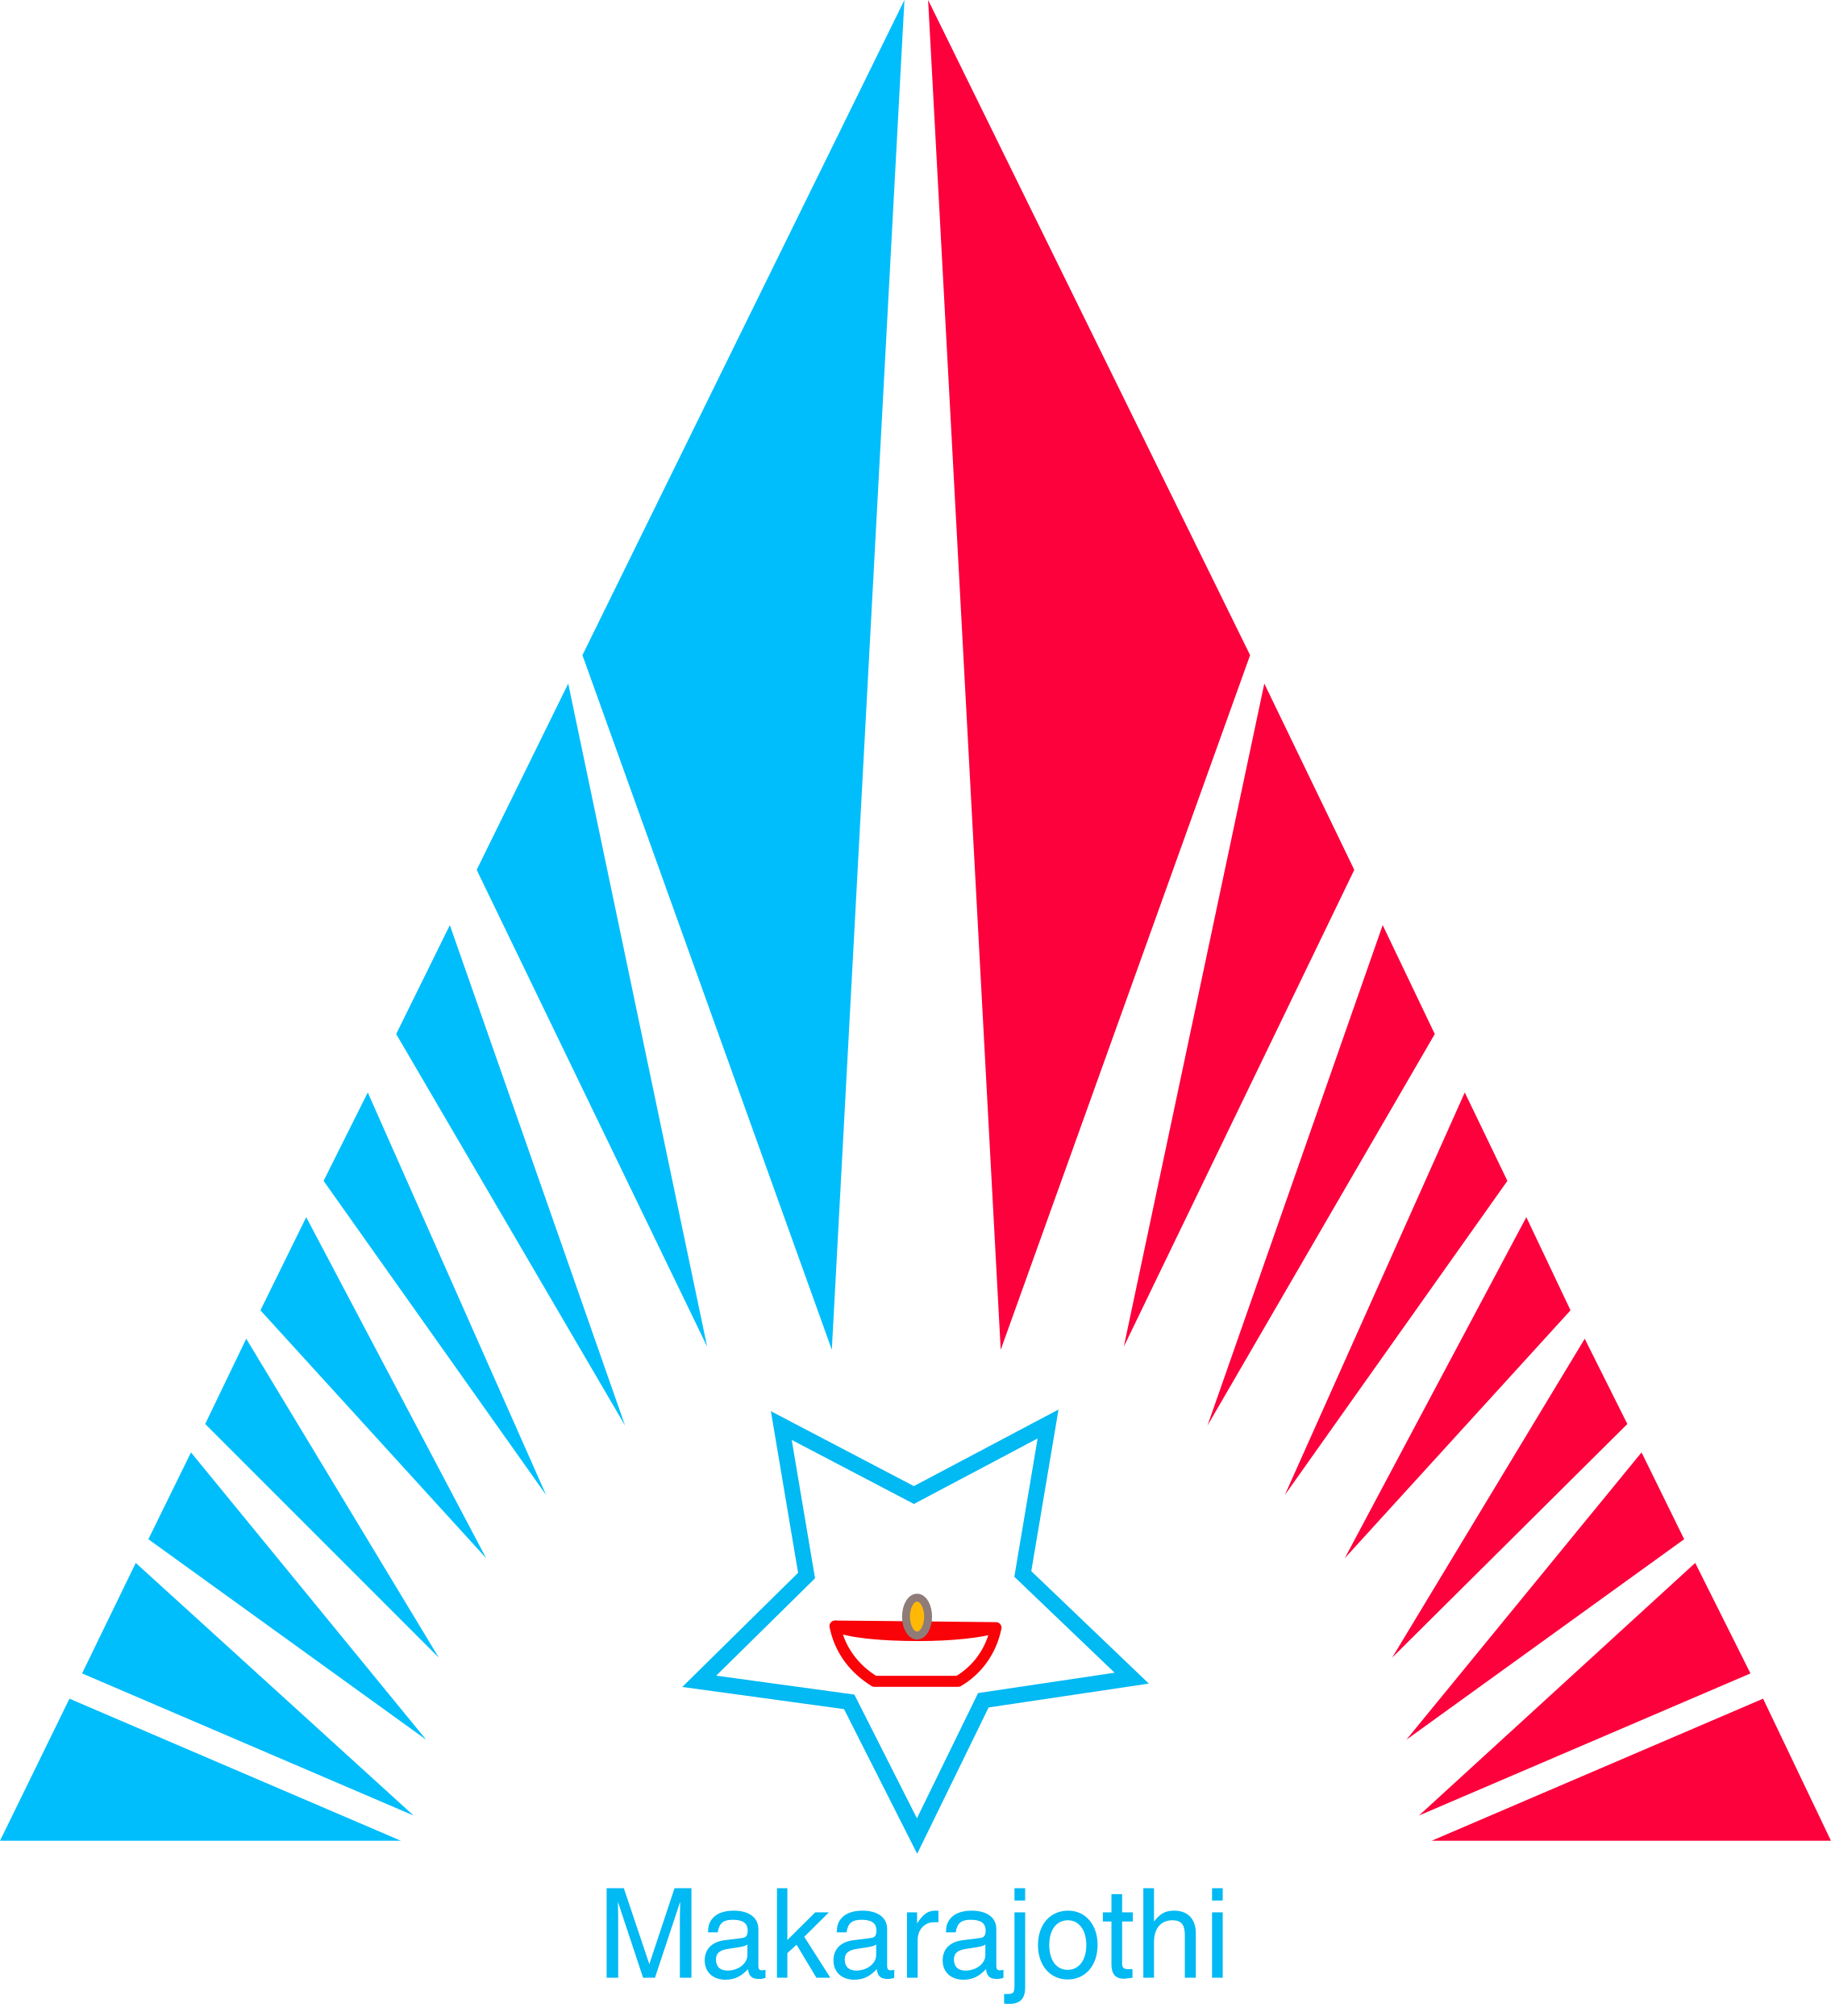
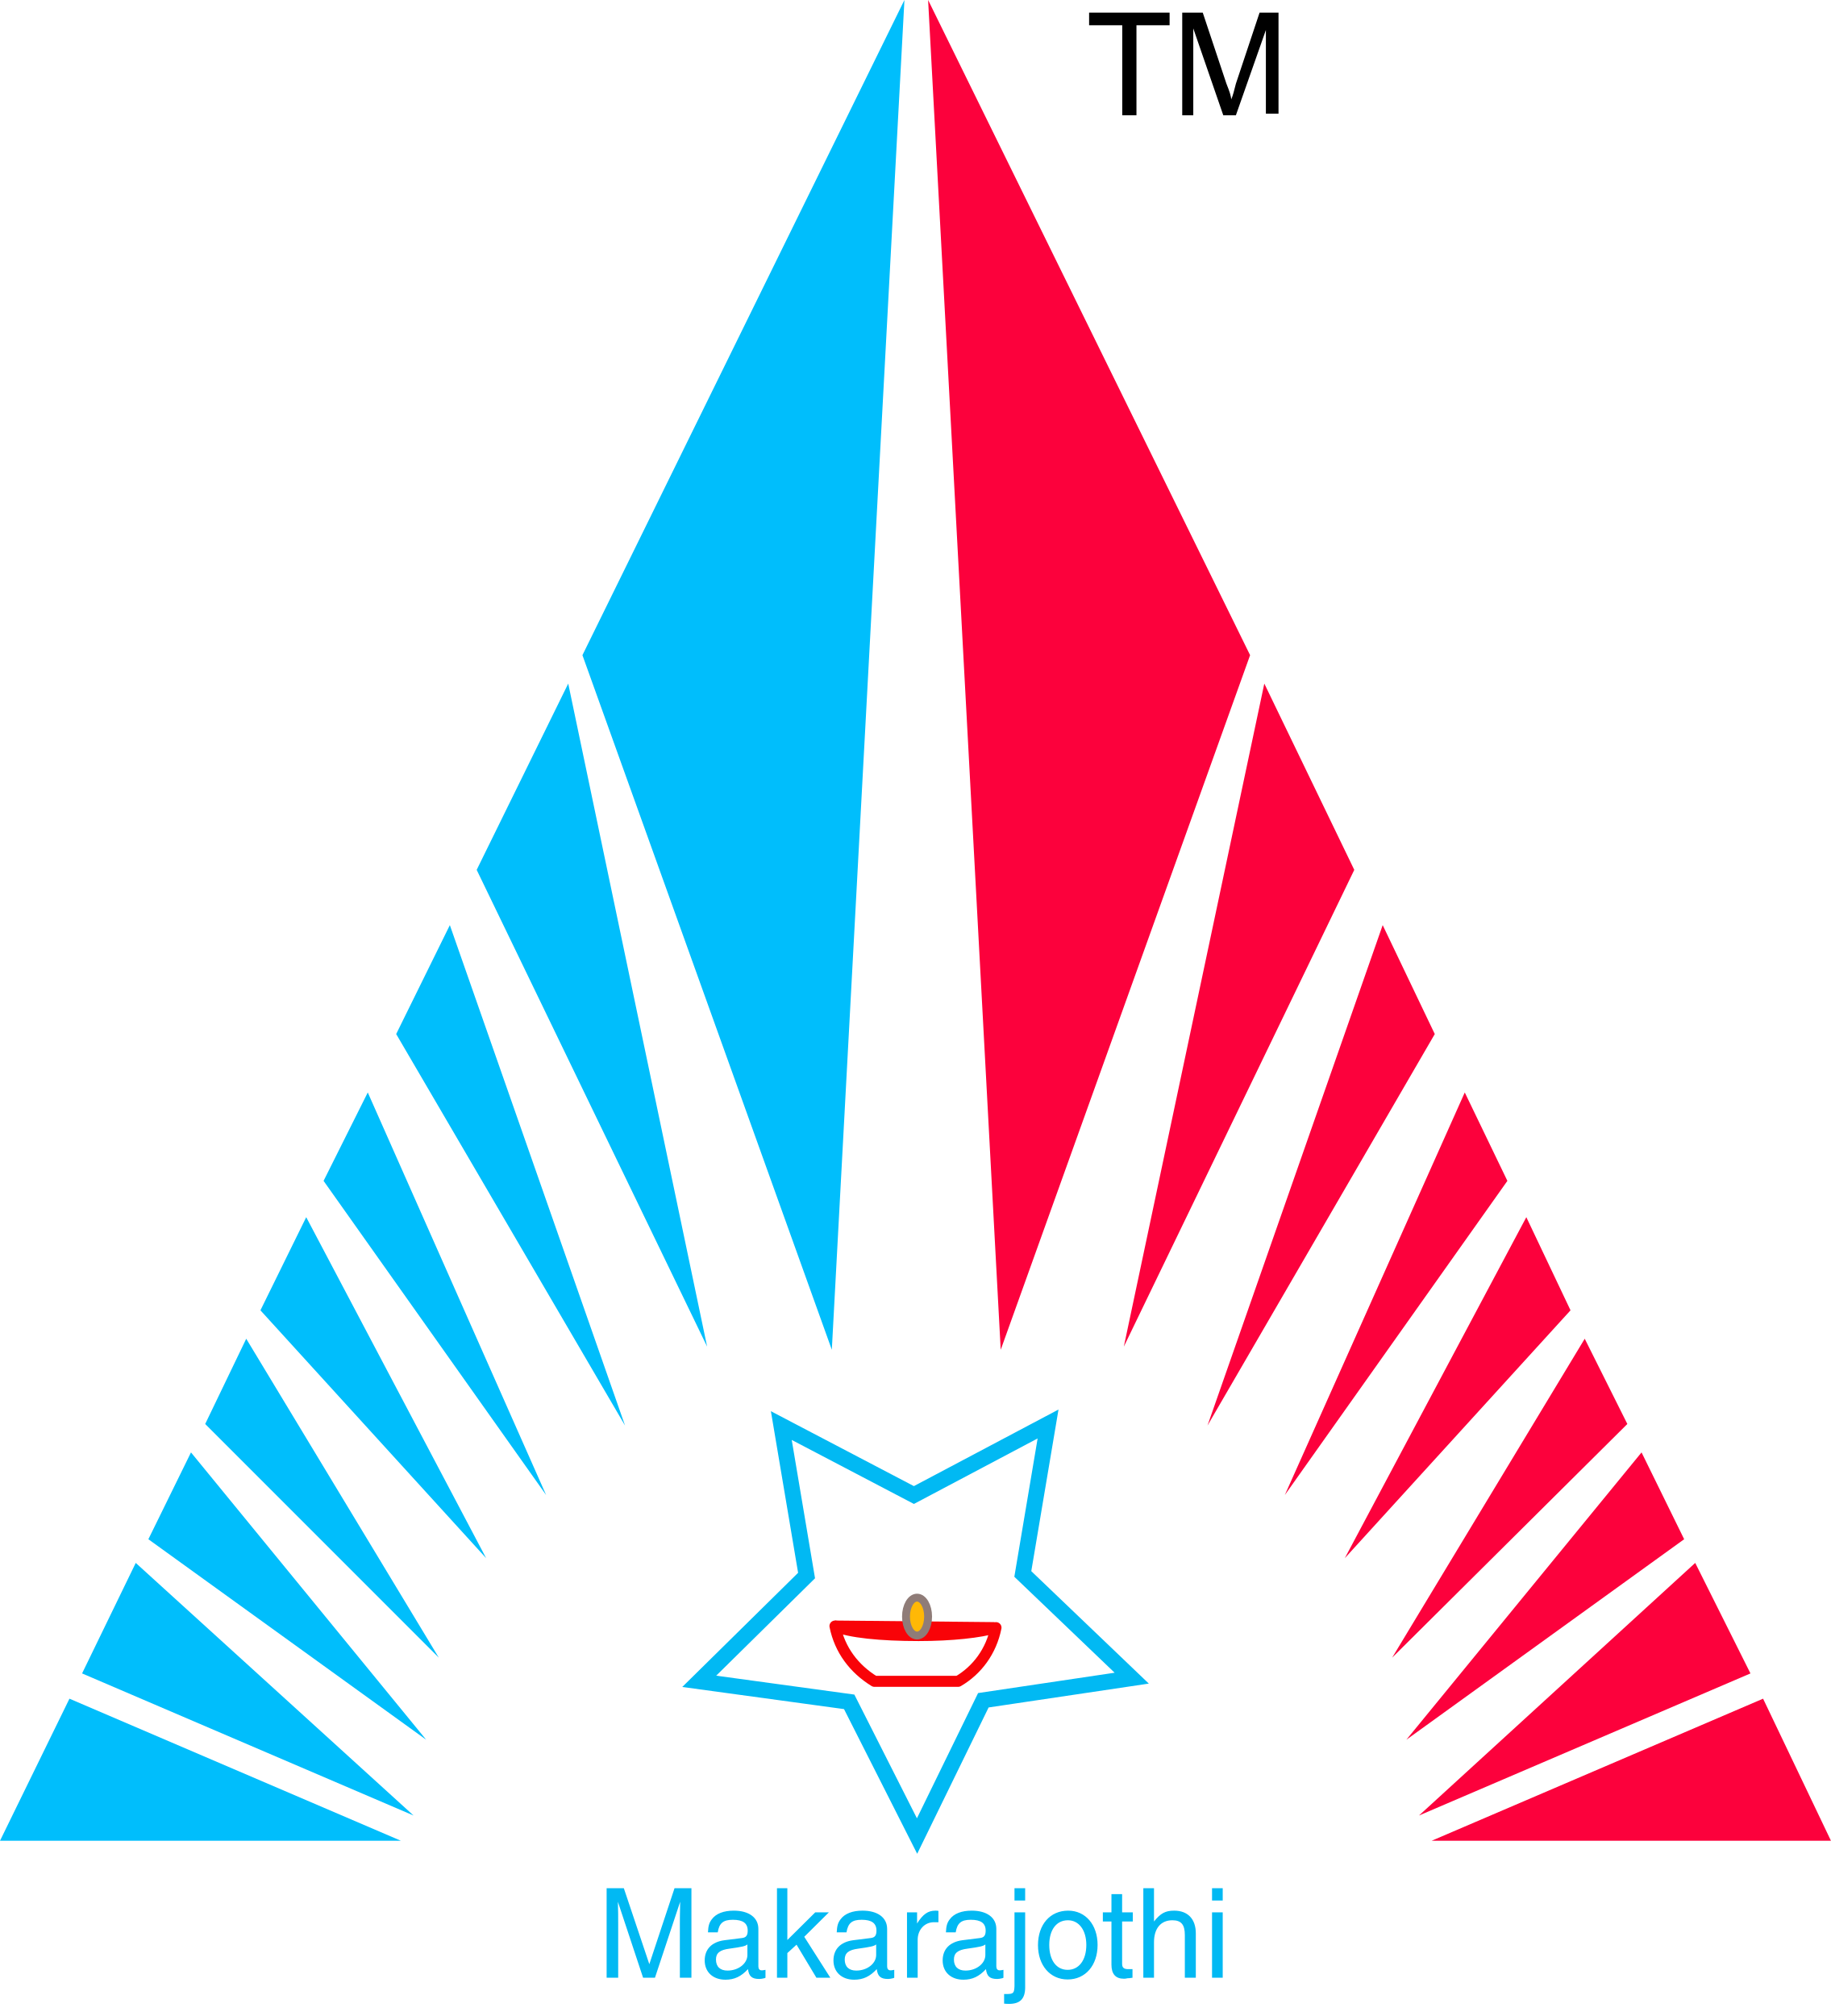
<svg xmlns="http://www.w3.org/2000/svg" version="1.1" id="Layer_1" x="0px" y="0px" viewBox="0 0 116 127.7" style="enable-background:new 0 0 116 127.7;" xml:space="preserve">
  <style type="text/css">
	.st0{fill:#FC013C;}
	.st1{fill:#00BEFC;}
	.st2{fill:none;stroke:#01B9F3;stroke-miterlimit:10;}
	.st3{fill:none;stroke:#F90308;stroke-width:0.7;stroke-linecap:round;stroke-linejoin:round;stroke-miterlimit:10;}
	.st4{fill:none;stroke:#F90308;stroke-width:0.7;stroke-miterlimit:10;}
	.st5{fill:#FFB806;stroke:#8F7C78;stroke-width:0.5;stroke-miterlimit:10;}
	.st6{fill:#01B9F3;}
	.st7{font-family:'ArialNarrow';}
	.st8{font-size:7.91px;}
</style>
  <g>
    <g>
      <g>
        <polygon class="st0" points="110.9,106 89.9,115 107.4,99    " />
        <polygon class="st0" points="106.7,97.5 89.1,110.2 104,92    " />
        <polygon class="st0" points="103.1,90.2 88.2,105 100.4,84.8    " />
        <polygon class="st0" points="99.5,83 85.2,98.7 96.7,77.1    " />
        <polygon class="st0" points="95.5,74.8 81.4,94.7 92.8,69.2    " />
        <polygon class="st0" points="90.9,65.5 76.5,90.3 87.6,58.6    " />
        <polygon class="st0" points="58.8,0 79.2,41.5 63.4,85.5    " />
        <polygon class="st0" points="85.8,55.1 71.2,85.3 80.1,43.3    " />
        <polygon class="st0" points="116,116.6 90.7,116.6 111.7,107.6    " />
      </g>
      <g>
        <polygon class="st1" points="5.2,106 26.2,115 8.6,99    " />
        <polygon class="st1" points="9.4,97.5 27,110.2 12.1,92    " />
        <polygon class="st1" points="13,90.2 27.8,105 15.6,84.8    " />
        <polygon class="st1" points="16.5,83 30.8,98.7 19.4,77.1    " />
        <polygon class="st1" points="20.5,74.8 34.6,94.7 23.3,69.2    " />
        <polygon class="st1" points="25.1,65.5 39.6,90.3 28.5,58.6    " />
        <polygon class="st1" points="57.3,0 36.9,41.5 52.7,85.5    " />
        <polygon class="st1" points="30.2,55.1 44.8,85.3 36,43.3    " />
        <polygon class="st1" points="0,116.6 25.4,116.6 4.4,107.6    " />
      </g>
    </g>
    <g>
      <polygon class="st2" points="71.7,106.3 62.3,107.7 58.1,116.3 53.8,107.8 44.3,106.5 51.1,99.8 49.5,90.3 57.9,94.7 66.4,90.2     64.8,99.7   " />
      <g>
        <g>
          <path class="st3" d="M63.1,103.1c-1,0.3-2.8,0.5-4.9,0.5c-2.4,0-4.4-0.2-5.3-0.6c0.3,1.5,1.2,2.7,2.5,3.5h5.3      C61.9,105.8,62.8,104.6,63.1,103.1z" />
          <line class="st4" x1="52.9" y1="103" x2="63" y2="103.1" />
        </g>
        <ellipse class="st5" cx="58.1" cy="102.4" rx="0.7" ry="1.2" />
      </g>
    </g>
-     <text transform="matrix(1.2023 0 0 1 37.8693 125.2766)" class="st6 st7 st8">Makarajothi</text>
+     <text transform="matrix(1.2023 0 0 1 37.8691 125.2764)" class="st6 st7 st8">Makarajothi</text>
+   </g>
+   <g>
+     <path d="M71.1,7.2V1.6H69V0.8h5.1v0.8H72v5.7H71.1z" />
+     <path d="M74.9,7.2V0.8h1.3l1.5,4.5C77.9,5.8,78,6.1,78,6.3c0.1-0.2,0.2-0.6,0.3-1l1.5-4.5H81v6.4h-0.8V1.9l-1.9,5.4h-0.8l-1.9-5.5   v5.5H74.9z" />
  </g>
</svg>
